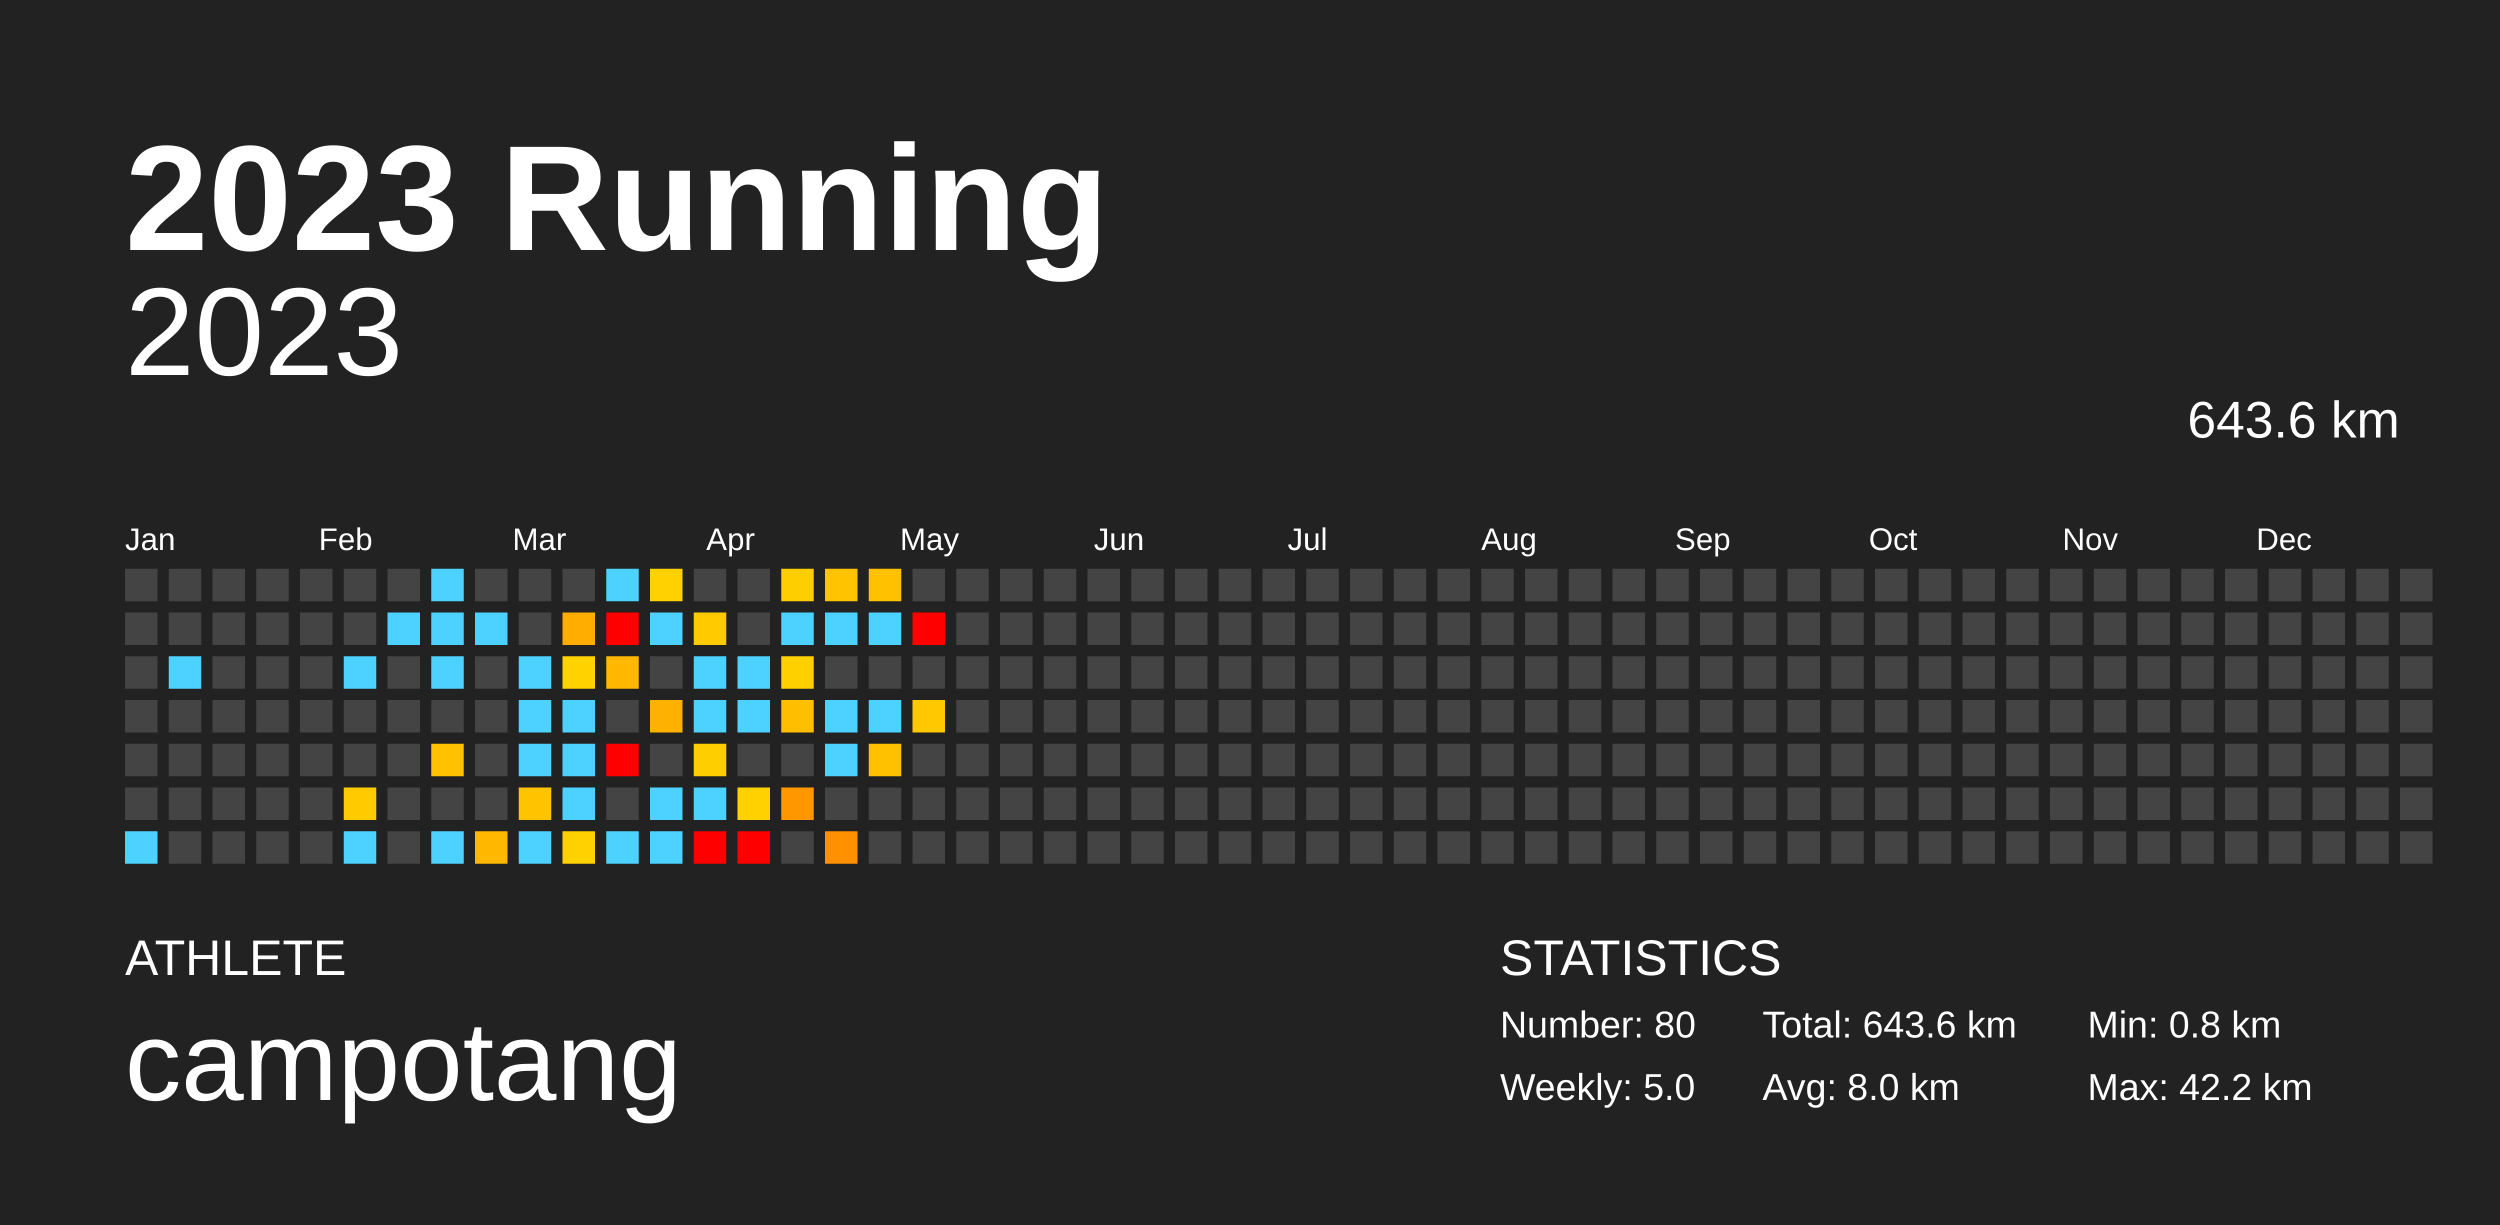
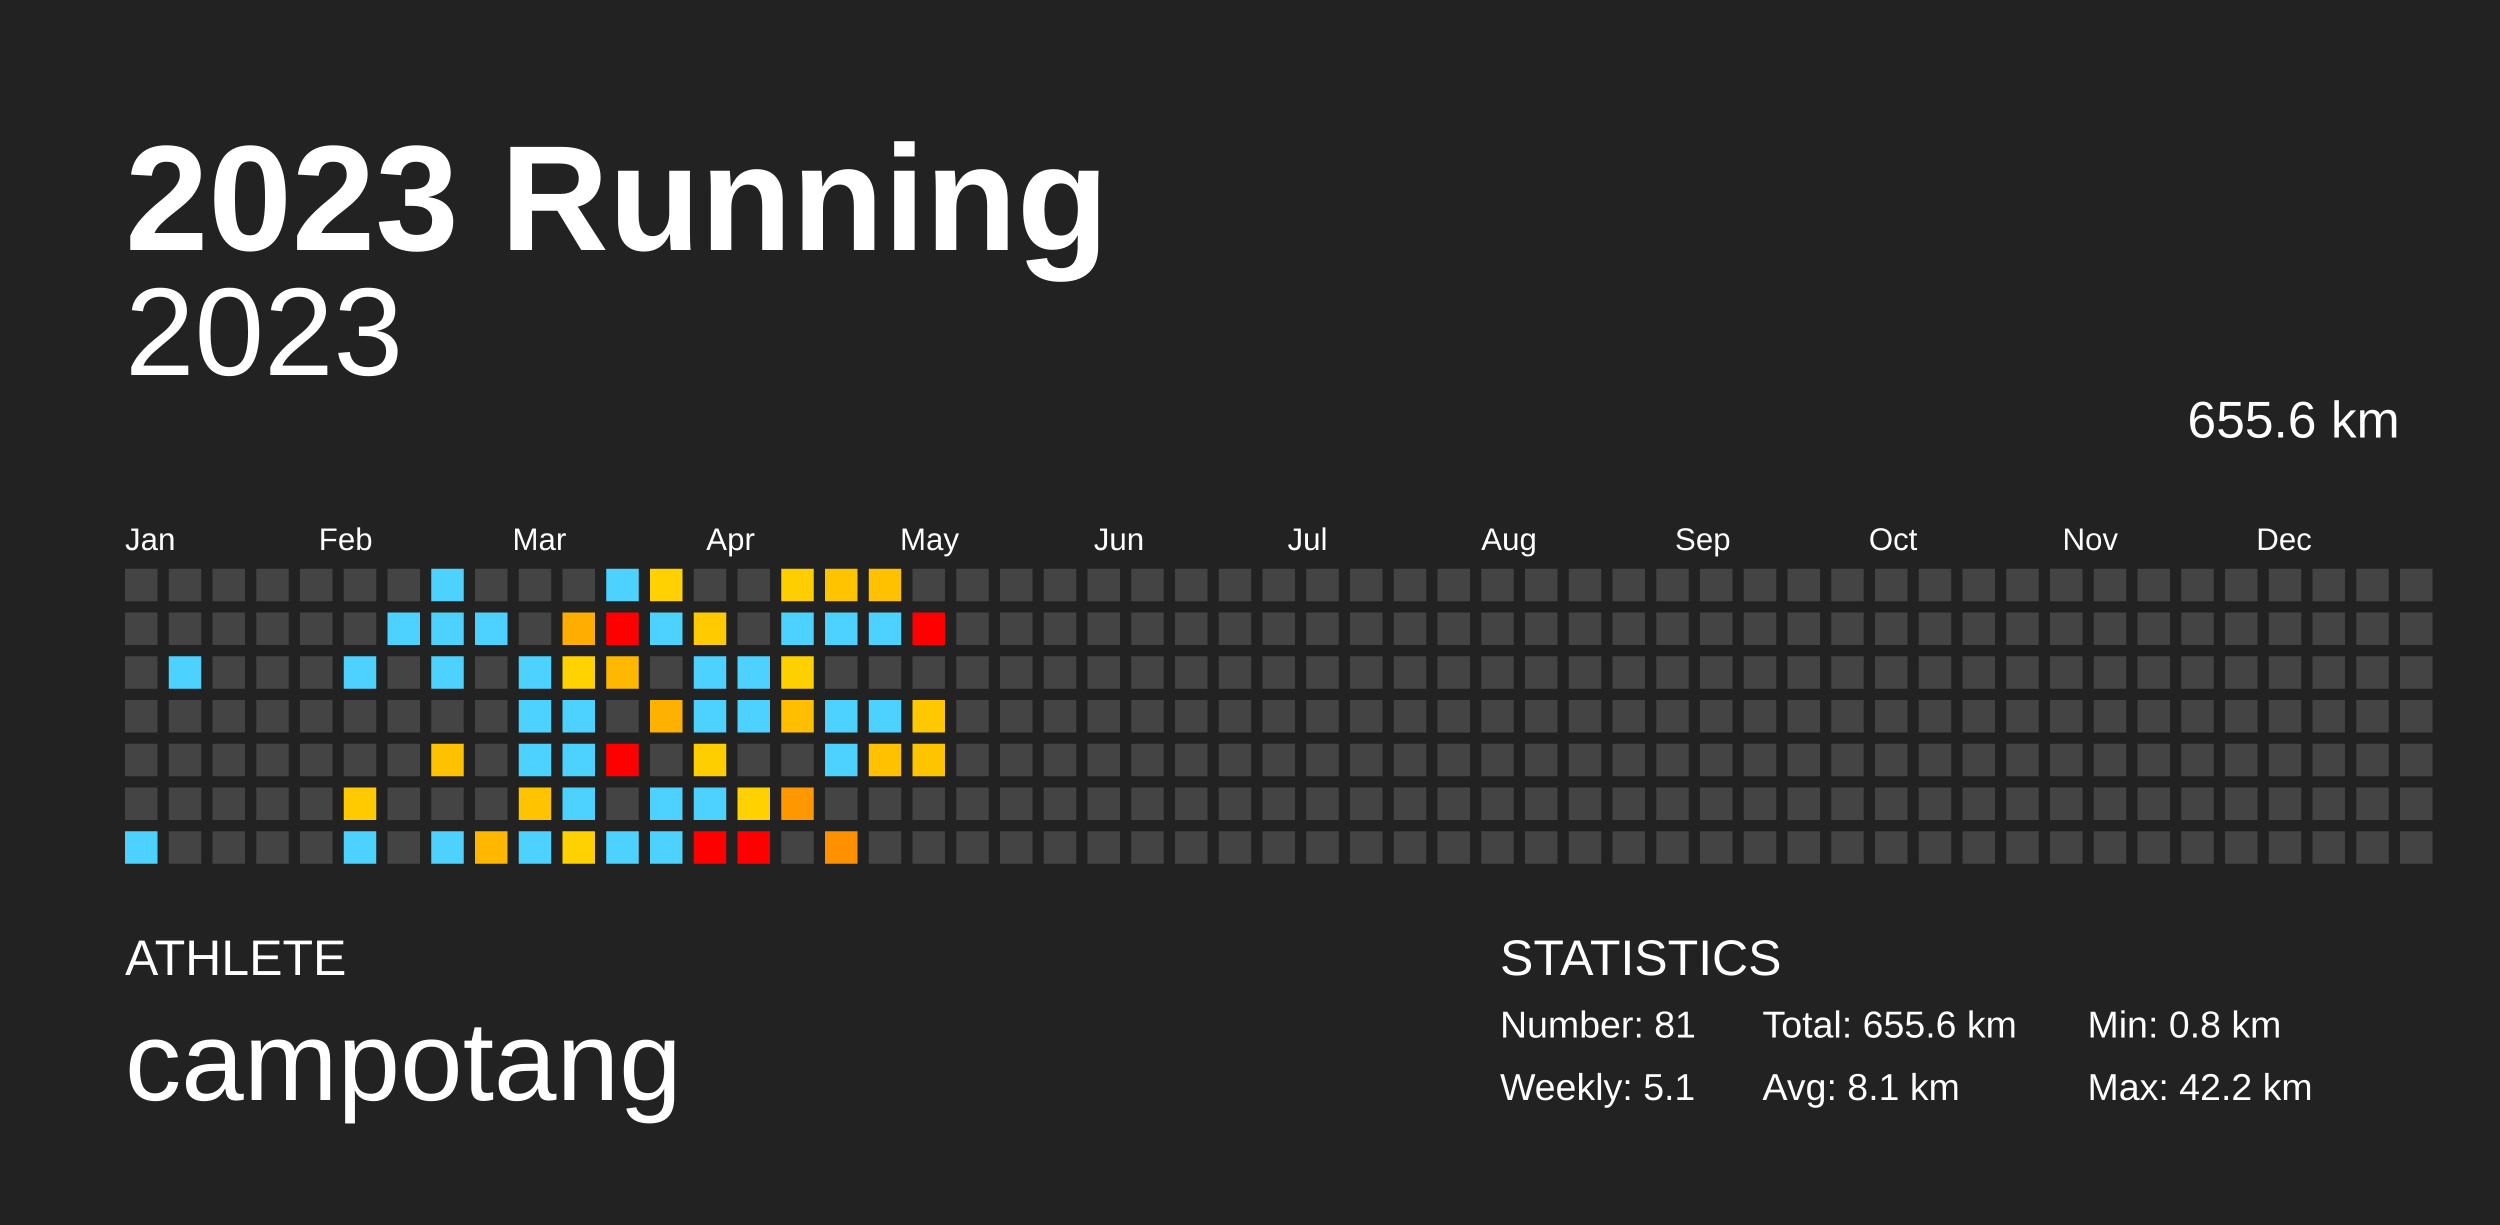
<svg xmlns="http://www.w3.org/2000/svg" baseProfile="full" height="98mm" version="1.1" viewBox="0,0,200,98" width="200mm">
  <defs />
  <rect fill="#222222" height="98" width="200" x="0" y="0" />
  <text fill="#FFFFFF" style="font-size:12px; font-family:Arial; font-weight:bold;" x="10" y="20">2023 Running</text>
  <text fill="#FFFFFF" style="font-size:4px; font-family:Arial" x="10" y="78">ATHLETE</text>
  <text fill="#FFFFFF" style="font-size:9px; font-family:Arial" x="10" y="88">campotang</text>
  <text fill="#FFFFFF" style="font-size:4px; font-family:Arial" x="120" y="78">STATISTICS</text>
-   <text fill="#FFFFFF" style="font-size:3px; font-family:Arial" x="120" y="83">Number: 80</text>
-   <text fill="#FFFFFF" style="font-size:3px; font-family:Arial" x="120" y="88">Weekly: 5.0</text>
-   <text fill="#FFFFFF" style="font-size:3px; font-family:Arial" x="141" y="83">Total: 643.6 km</text>
-   <text fill="#FFFFFF" style="font-size:3px; font-family:Arial" x="141" y="88">Avg: 8.0 km</text>
+   <text fill="#FFFFFF" style="font-size:3px; font-family:Arial" x="120" y="83">Number: 81</text>
+   <text fill="#FFFFFF" style="font-size:3px; font-family:Arial" x="120" y="88">Weekly: 5.1</text>
+   <text fill="#FFFFFF" style="font-size:3px; font-family:Arial" x="141" y="83">Total: 655.6 km</text>
+   <text fill="#FFFFFF" style="font-size:3px; font-family:Arial" x="141" y="88">Avg: 8.1 km</text>
  <text fill="#FFFFFF" style="font-size:3px; font-family:Arial" x="167" y="83">Min: 0.8 km</text>
  <text fill="#FFFFFF" style="font-size:3px; font-family:Arial" x="167" y="88">Max: 42.2 km</text>
  <text alignment-baseline="hanging" fill="#FFFFFF" style="font-size:10.0px; font-family:Arial;" x="10" y="30">2023</text>
-   <text alignment-baseline="hanging" fill="#FFFFFF" style="font-size:4.125px; font-family:Arial;" x="175" y="35">643.6 km</text>
+   <text alignment-baseline="hanging" fill="#FFFFFF" style="font-size:4.125px; font-family:Arial;" x="175" y="35">655.6 km</text>
  <text fill="#FFFFFF" style="font-size:2.5px; font-family:Arial" x="10.0" y="44">Jan</text>
  <text fill="#FFFFFF" style="font-size:2.5px; font-family:Arial" x="25.5" y="44">Feb</text>
  <text fill="#FFFFFF" style="font-size:2.5px; font-family:Arial" x="41.0" y="44">Mar</text>
  <text fill="#FFFFFF" style="font-size:2.5px; font-family:Arial" x="56.5" y="44">Apr</text>
  <text fill="#FFFFFF" style="font-size:2.5px; font-family:Arial" x="72.0" y="44">May</text>
  <text fill="#FFFFFF" style="font-size:2.5px; font-family:Arial" x="87.5" y="44">Jun</text>
  <text fill="#FFFFFF" style="font-size:2.5px; font-family:Arial" x="103.0" y="44">Jul</text>
  <text fill="#FFFFFF" style="font-size:2.5px; font-family:Arial" x="118.5" y="44">Aug</text>
  <text fill="#FFFFFF" style="font-size:2.5px; font-family:Arial" x="134.0" y="44">Sep</text>
  <text fill="#FFFFFF" style="font-size:2.5px; font-family:Arial" x="149.5" y="44">Oct</text>
  <text fill="#FFFFFF" style="font-size:2.5px; font-family:Arial" x="165.0" y="44">Nov</text>
  <text fill="#FFFFFF" style="font-size:2.5px; font-family:Arial" x="180.5" y="44">Dec</text>
  <rect fill="#444444" height="2.6" width="2.6" x="10.0" y="45.5" />
  <rect fill="#444444" height="2.6" width="2.6" x="10.0" y="49.0" />
  <rect fill="#444444" height="2.6" width="2.6" x="10.0" y="52.5" />
  <rect fill="#444444" height="2.6" width="2.6" x="10.0" y="56.0" />
  <rect fill="#444444" height="2.6" width="2.6" x="10.0" y="59.5" />
  <rect fill="#444444" height="2.6" width="2.6" x="10.0" y="63.0" />
  <rect fill="#4dd2ff" height="2.6" width="2.6" x="10.0" y="66.5" />
  <rect fill="#444444" height="2.6" width="2.6" x="13.5" y="45.5" />
  <rect fill="#444444" height="2.6" width="2.6" x="13.5" y="49.0" />
  <rect fill="#4dd2ff" height="2.6" width="2.6" x="13.5" y="52.5" />
  <rect fill="#444444" height="2.6" width="2.6" x="13.5" y="56.0" />
  <rect fill="#444444" height="2.6" width="2.6" x="13.5" y="59.5" />
  <rect fill="#444444" height="2.6" width="2.6" x="13.5" y="63.0" />
  <rect fill="#444444" height="2.6" width="2.6" x="13.5" y="66.5" />
  <rect fill="#444444" height="2.6" width="2.6" x="17.0" y="45.5" />
  <rect fill="#444444" height="2.6" width="2.6" x="17.0" y="49.0" />
  <rect fill="#444444" height="2.6" width="2.6" x="17.0" y="52.5" />
  <rect fill="#444444" height="2.6" width="2.6" x="17.0" y="56.0" />
  <rect fill="#444444" height="2.6" width="2.6" x="17.0" y="59.5" />
  <rect fill="#444444" height="2.6" width="2.6" x="17.0" y="63.0" />
  <rect fill="#444444" height="2.6" width="2.6" x="17.0" y="66.5" />
  <rect fill="#444444" height="2.6" width="2.6" x="20.5" y="45.5" />
  <rect fill="#444444" height="2.6" width="2.6" x="20.5" y="49.0" />
  <rect fill="#444444" height="2.6" width="2.6" x="20.5" y="52.5" />
  <rect fill="#444444" height="2.6" width="2.6" x="20.5" y="56.0" />
  <rect fill="#444444" height="2.6" width="2.6" x="20.5" y="59.5" />
  <rect fill="#444444" height="2.6" width="2.6" x="20.5" y="63.0" />
  <rect fill="#444444" height="2.6" width="2.6" x="20.5" y="66.5" />
  <rect fill="#444444" height="2.6" width="2.6" x="24.0" y="45.5" />
  <rect fill="#444444" height="2.6" width="2.6" x="24.0" y="49.0" />
  <rect fill="#444444" height="2.6" width="2.6" x="24.0" y="52.5" />
  <rect fill="#444444" height="2.6" width="2.6" x="24.0" y="56.0" />
  <rect fill="#444444" height="2.6" width="2.6" x="24.0" y="59.5" />
  <rect fill="#444444" height="2.6" width="2.6" x="24.0" y="63.0" />
  <rect fill="#444444" height="2.6" width="2.6" x="24.0" y="66.5" />
  <rect fill="#444444" height="2.6" width="2.6" x="27.5" y="45.5" />
  <rect fill="#444444" height="2.6" width="2.6" x="27.5" y="49.0" />
  <rect fill="#4dd2ff" height="2.6" width="2.6" x="27.5" y="52.5" />
  <rect fill="#444444" height="2.6" width="2.6" x="27.5" y="56.0" />
  <rect fill="#444444" height="2.6" width="2.6" x="27.5" y="59.5" />
  <rect fill="#ffcb00" height="2.6" width="2.6" x="27.5" y="63.0" />
  <rect fill="#4dd2ff" height="2.6" width="2.6" x="27.5" y="66.5" />
  <rect fill="#444444" height="2.6" width="2.6" x="31.0" y="45.5" />
  <rect fill="#4dd2ff" height="2.6" width="2.6" x="31.0" y="49.0" />
  <rect fill="#444444" height="2.6" width="2.6" x="31.0" y="52.5" />
  <rect fill="#444444" height="2.6" width="2.6" x="31.0" y="56.0" />
  <rect fill="#444444" height="2.6" width="2.6" x="31.0" y="59.5" />
  <rect fill="#444444" height="2.6" width="2.6" x="31.0" y="63.0" />
  <rect fill="#444444" height="2.6" width="2.6" x="31.0" y="66.5" />
  <rect fill="#4dd2ff" height="2.6" width="2.6" x="34.5" y="45.5" />
  <rect fill="#4dd2ff" height="2.6" width="2.6" x="34.5" y="49.0" />
  <rect fill="#4dd2ff" height="2.6" width="2.6" x="34.5" y="52.5" />
  <rect fill="#444444" height="2.6" width="2.6" x="34.5" y="56.0" />
  <rect fill="#ffc100" height="2.6" width="2.6" x="34.5" y="59.5" />
  <rect fill="#444444" height="2.6" width="2.6" x="34.5" y="63.0" />
  <rect fill="#4dd2ff" height="2.6" width="2.6" x="34.5" y="66.5" />
  <rect fill="#444444" height="2.6" width="2.6" x="38.0" y="45.5" />
  <rect fill="#4dd2ff" height="2.6" width="2.6" x="38.0" y="49.0" />
  <rect fill="#444444" height="2.6" width="2.6" x="38.0" y="52.5" />
  <rect fill="#444444" height="2.6" width="2.6" x="38.0" y="56.0" />
  <rect fill="#444444" height="2.6" width="2.6" x="38.0" y="59.5" />
  <rect fill="#444444" height="2.6" width="2.6" x="38.0" y="63.0" />
  <rect fill="#ffb700" height="2.6" width="2.6" x="38.0" y="66.5" />
  <rect fill="#444444" height="2.6" width="2.6" x="41.5" y="45.5" />
  <rect fill="#444444" height="2.6" width="2.6" x="41.5" y="49.0" />
  <rect fill="#4dd2ff" height="2.6" width="2.6" x="41.5" y="52.5" />
  <rect fill="#4dd2ff" height="2.6" width="2.6" x="41.5" y="56.0" />
  <rect fill="#4dd2ff" height="2.6" width="2.6" x="41.5" y="59.5" />
  <rect fill="#ffc300" height="2.6" width="2.6" x="41.5" y="63.0" />
  <rect fill="#4dd2ff" height="2.6" width="2.6" x="41.5" y="66.5" />
  <rect fill="#444444" height="2.6" width="2.6" x="45.0" y="45.5" />
  <rect fill="#ffad00" height="2.6" width="2.6" x="45.0" y="49.0" />
  <rect fill="#ffd200" height="2.6" width="2.6" x="45.0" y="52.5" />
  <rect fill="#4dd2ff" height="2.6" width="2.6" x="45.0" y="56.0" />
  <rect fill="#4dd2ff" height="2.6" width="2.6" x="45.0" y="59.5" />
  <rect fill="#4dd2ff" height="2.6" width="2.6" x="45.0" y="63.0" />
  <rect fill="#ffd100" height="2.6" width="2.6" x="45.0" y="66.5" />
  <rect fill="#4dd2ff" height="2.6" width="2.6" x="48.5" y="45.5" />
  <rect fill="red" height="2.6" width="2.6" x="48.5" y="49.0" />
  <rect fill="#ffb700" height="2.6" width="2.6" x="48.5" y="52.5" />
  <rect fill="#444444" height="2.6" width="2.6" x="48.5" y="56.0" />
  <rect fill="red" height="2.6" width="2.6" x="48.5" y="59.5" />
  <rect fill="#444444" height="2.6" width="2.6" x="48.5" y="63.0" />
  <rect fill="#4dd2ff" height="2.6" width="2.6" x="48.5" y="66.5" />
  <rect fill="#ffd100" height="2.6" width="2.6" x="52.0" y="45.5" />
  <rect fill="#4dd2ff" height="2.6" width="2.6" x="52.0" y="49.0" />
  <rect fill="#444444" height="2.6" width="2.6" x="52.0" y="52.5" />
  <rect fill="#ffb100" height="2.6" width="2.6" x="52.0" y="56.0" />
  <rect fill="#444444" height="2.6" width="2.6" x="52.0" y="59.5" />
  <rect fill="#4dd2ff" height="2.6" width="2.6" x="52.0" y="63.0" />
  <rect fill="#4dd2ff" height="2.6" width="2.6" x="52.0" y="66.5" />
  <rect fill="#444444" height="2.6" width="2.6" x="55.5" y="45.5" />
  <rect fill="#ffcb00" height="2.6" width="2.6" x="55.5" y="49.0" />
  <rect fill="#4dd2ff" height="2.6" width="2.6" x="55.5" y="52.5" />
  <rect fill="#4dd2ff" height="2.6" width="2.6" x="55.5" y="56.0" />
  <rect fill="#ffce00" height="2.6" width="2.6" x="55.5" y="59.5" />
  <rect fill="#4dd2ff" height="2.6" width="2.6" x="55.5" y="63.0" />
  <rect fill="red" height="2.6" width="2.6" x="55.5" y="66.5" />
  <rect fill="#444444" height="2.6" width="2.6" x="59.0" y="45.5" />
  <rect fill="#444444" height="2.6" width="2.6" x="59.0" y="49.0" />
  <rect fill="#4dd2ff" height="2.6" width="2.6" x="59.0" y="52.5" />
  <rect fill="#4dd2ff" height="2.6" width="2.6" x="59.0" y="56.0" />
  <rect fill="#444444" height="2.6" width="2.6" x="59.0" y="59.5" />
  <rect fill="#ffd100" height="2.6" width="2.6" x="59.0" y="63.0" />
  <rect fill="red" height="2.6" width="2.6" x="59.0" y="66.5" />
  <rect fill="#ffce00" height="2.6" width="2.6" x="62.5" y="45.5" />
  <rect fill="#4dd2ff" height="2.6" width="2.6" x="62.5" y="49.0" />
  <rect fill="#ffd000" height="2.6" width="2.6" x="62.5" y="52.5" />
  <rect fill="#ffbe00" height="2.6" width="2.6" x="62.5" y="56.0" />
  <rect fill="#444444" height="2.6" width="2.6" x="62.5" y="59.5" />
  <rect fill="#ff9700" height="2.6" width="2.6" x="62.5" y="63.0" />
  <rect fill="#444444" height="2.6" width="2.6" x="62.5" y="66.5" />
  <rect fill="#ffc300" height="2.6" width="2.6" x="66.0" y="45.5" />
  <rect fill="#4dd2ff" height="2.6" width="2.6" x="66.0" y="49.0" />
  <rect fill="#444444" height="2.6" width="2.6" x="66.0" y="52.5" />
  <rect fill="#4dd2ff" height="2.6" width="2.6" x="66.0" y="56.0" />
  <rect fill="#4dd2ff" height="2.6" width="2.6" x="66.0" y="59.5" />
  <rect fill="#444444" height="2.6" width="2.6" x="66.0" y="63.0" />
  <rect fill="#ff9100" height="2.6" width="2.6" x="66.0" y="66.5" />
  <rect fill="#ffc100" height="2.6" width="2.6" x="69.5" y="45.5" />
  <rect fill="#4dd2ff" height="2.6" width="2.6" x="69.5" y="49.0" />
  <rect fill="#444444" height="2.6" width="2.6" x="69.5" y="52.5" />
  <rect fill="#4dd2ff" height="2.6" width="2.6" x="69.5" y="56.0" />
  <rect fill="#ffc100" height="2.6" width="2.6" x="69.5" y="59.5" />
  <rect fill="#444444" height="2.6" width="2.6" x="69.5" y="63.0" />
  <rect fill="#444444" height="2.6" width="2.6" x="69.5" y="66.5" />
  <rect fill="#444444" height="2.6" width="2.6" x="73.0" y="45.5" />
  <rect fill="red" height="2.6" width="2.6" x="73.0" y="49.0" />
  <rect fill="#444444" height="2.6" width="2.6" x="73.0" y="52.5" />
  <rect fill="#ffc800" height="2.6" width="2.6" x="73.0" y="56.0" />
-   <rect fill="#444444" height="2.6" width="2.6" x="73.0" y="59.5" />
+   <rect fill="#ffc400" height="2.6" width="2.6" x="73.0" y="59.5" />
  <rect fill="#444444" height="2.6" width="2.6" x="73.0" y="63.0" />
  <rect fill="#444444" height="2.6" width="2.6" x="73.0" y="66.5" />
  <rect fill="#444444" height="2.6" width="2.6" x="76.5" y="45.5" />
  <rect fill="#444444" height="2.6" width="2.6" x="76.5" y="49.0" />
  <rect fill="#444444" height="2.6" width="2.6" x="76.5" y="52.5" />
  <rect fill="#444444" height="2.6" width="2.6" x="76.5" y="56.0" />
  <rect fill="#444444" height="2.6" width="2.6" x="76.5" y="59.5" />
  <rect fill="#444444" height="2.6" width="2.6" x="76.5" y="63.0" />
  <rect fill="#444444" height="2.6" width="2.6" x="76.5" y="66.5" />
  <rect fill="#444444" height="2.6" width="2.6" x="80.0" y="45.5" />
  <rect fill="#444444" height="2.6" width="2.6" x="80.0" y="49.0" />
  <rect fill="#444444" height="2.6" width="2.6" x="80.0" y="52.5" />
  <rect fill="#444444" height="2.6" width="2.6" x="80.0" y="56.0" />
  <rect fill="#444444" height="2.6" width="2.6" x="80.0" y="59.5" />
  <rect fill="#444444" height="2.6" width="2.6" x="80.0" y="63.0" />
  <rect fill="#444444" height="2.6" width="2.6" x="80.0" y="66.5" />
  <rect fill="#444444" height="2.6" width="2.6" x="83.5" y="45.5" />
  <rect fill="#444444" height="2.6" width="2.6" x="83.5" y="49.0" />
  <rect fill="#444444" height="2.6" width="2.6" x="83.5" y="52.5" />
  <rect fill="#444444" height="2.6" width="2.6" x="83.5" y="56.0" />
  <rect fill="#444444" height="2.6" width="2.6" x="83.5" y="59.5" />
  <rect fill="#444444" height="2.6" width="2.6" x="83.5" y="63.0" />
  <rect fill="#444444" height="2.6" width="2.6" x="83.5" y="66.5" />
  <rect fill="#444444" height="2.6" width="2.6" x="87.0" y="45.5" />
  <rect fill="#444444" height="2.6" width="2.6" x="87.0" y="49.0" />
  <rect fill="#444444" height="2.6" width="2.6" x="87.0" y="52.5" />
  <rect fill="#444444" height="2.6" width="2.6" x="87.0" y="56.0" />
  <rect fill="#444444" height="2.6" width="2.6" x="87.0" y="59.5" />
  <rect fill="#444444" height="2.6" width="2.6" x="87.0" y="63.0" />
  <rect fill="#444444" height="2.6" width="2.6" x="87.0" y="66.5" />
  <rect fill="#444444" height="2.6" width="2.6" x="90.5" y="45.5" />
  <rect fill="#444444" height="2.6" width="2.6" x="90.5" y="49.0" />
  <rect fill="#444444" height="2.6" width="2.6" x="90.5" y="52.5" />
  <rect fill="#444444" height="2.6" width="2.6" x="90.5" y="56.0" />
  <rect fill="#444444" height="2.6" width="2.6" x="90.5" y="59.5" />
  <rect fill="#444444" height="2.6" width="2.6" x="90.5" y="63.0" />
  <rect fill="#444444" height="2.6" width="2.6" x="90.5" y="66.5" />
  <rect fill="#444444" height="2.6" width="2.6" x="94.0" y="45.5" />
  <rect fill="#444444" height="2.6" width="2.6" x="94.0" y="49.0" />
  <rect fill="#444444" height="2.6" width="2.6" x="94.0" y="52.5" />
  <rect fill="#444444" height="2.6" width="2.6" x="94.0" y="56.0" />
  <rect fill="#444444" height="2.6" width="2.6" x="94.0" y="59.5" />
  <rect fill="#444444" height="2.6" width="2.6" x="94.0" y="63.0" />
  <rect fill="#444444" height="2.6" width="2.6" x="94.0" y="66.5" />
  <rect fill="#444444" height="2.6" width="2.6" x="97.5" y="45.5" />
  <rect fill="#444444" height="2.6" width="2.6" x="97.5" y="49.0" />
  <rect fill="#444444" height="2.6" width="2.6" x="97.5" y="52.5" />
  <rect fill="#444444" height="2.6" width="2.6" x="97.5" y="56.0" />
  <rect fill="#444444" height="2.6" width="2.6" x="97.5" y="59.5" />
  <rect fill="#444444" height="2.6" width="2.6" x="97.5" y="63.0" />
  <rect fill="#444444" height="2.6" width="2.6" x="97.5" y="66.5" />
  <rect fill="#444444" height="2.6" width="2.6" x="101.0" y="45.5" />
  <rect fill="#444444" height="2.6" width="2.6" x="101.0" y="49.0" />
  <rect fill="#444444" height="2.6" width="2.6" x="101.0" y="52.5" />
  <rect fill="#444444" height="2.6" width="2.6" x="101.0" y="56.0" />
  <rect fill="#444444" height="2.6" width="2.6" x="101.0" y="59.5" />
  <rect fill="#444444" height="2.6" width="2.6" x="101.0" y="63.0" />
  <rect fill="#444444" height="2.6" width="2.6" x="101.0" y="66.5" />
  <rect fill="#444444" height="2.6" width="2.6" x="104.5" y="45.5" />
  <rect fill="#444444" height="2.6" width="2.6" x="104.5" y="49.0" />
  <rect fill="#444444" height="2.6" width="2.6" x="104.5" y="52.5" />
  <rect fill="#444444" height="2.6" width="2.6" x="104.5" y="56.0" />
  <rect fill="#444444" height="2.6" width="2.6" x="104.5" y="59.5" />
  <rect fill="#444444" height="2.6" width="2.6" x="104.5" y="63.0" />
  <rect fill="#444444" height="2.6" width="2.6" x="104.5" y="66.5" />
  <rect fill="#444444" height="2.6" width="2.6" x="108.0" y="45.5" />
  <rect fill="#444444" height="2.6" width="2.6" x="108.0" y="49.0" />
  <rect fill="#444444" height="2.6" width="2.6" x="108.0" y="52.5" />
  <rect fill="#444444" height="2.6" width="2.6" x="108.0" y="56.0" />
  <rect fill="#444444" height="2.6" width="2.6" x="108.0" y="59.5" />
  <rect fill="#444444" height="2.6" width="2.6" x="108.0" y="63.0" />
  <rect fill="#444444" height="2.6" width="2.6" x="108.0" y="66.5" />
  <rect fill="#444444" height="2.6" width="2.6" x="111.5" y="45.5" />
  <rect fill="#444444" height="2.6" width="2.6" x="111.5" y="49.0" />
  <rect fill="#444444" height="2.6" width="2.6" x="111.5" y="52.5" />
  <rect fill="#444444" height="2.6" width="2.6" x="111.5" y="56.0" />
  <rect fill="#444444" height="2.6" width="2.6" x="111.5" y="59.5" />
  <rect fill="#444444" height="2.6" width="2.6" x="111.5" y="63.0" />
  <rect fill="#444444" height="2.6" width="2.6" x="111.5" y="66.5" />
  <rect fill="#444444" height="2.6" width="2.6" x="115.0" y="45.5" />
  <rect fill="#444444" height="2.6" width="2.6" x="115.0" y="49.0" />
  <rect fill="#444444" height="2.6" width="2.6" x="115.0" y="52.5" />
  <rect fill="#444444" height="2.6" width="2.6" x="115.0" y="56.0" />
  <rect fill="#444444" height="2.6" width="2.6" x="115.0" y="59.5" />
  <rect fill="#444444" height="2.6" width="2.6" x="115.0" y="63.0" />
  <rect fill="#444444" height="2.6" width="2.6" x="115.0" y="66.5" />
  <rect fill="#444444" height="2.6" width="2.6" x="118.5" y="45.5" />
  <rect fill="#444444" height="2.6" width="2.6" x="118.5" y="49.0" />
  <rect fill="#444444" height="2.6" width="2.6" x="118.5" y="52.5" />
  <rect fill="#444444" height="2.6" width="2.6" x="118.5" y="56.0" />
  <rect fill="#444444" height="2.6" width="2.6" x="118.5" y="59.5" />
  <rect fill="#444444" height="2.6" width="2.6" x="118.5" y="63.0" />
  <rect fill="#444444" height="2.6" width="2.6" x="118.5" y="66.5" />
  <rect fill="#444444" height="2.6" width="2.6" x="122.0" y="45.5" />
  <rect fill="#444444" height="2.6" width="2.6" x="122.0" y="49.0" />
  <rect fill="#444444" height="2.6" width="2.6" x="122.0" y="52.5" />
  <rect fill="#444444" height="2.6" width="2.6" x="122.0" y="56.0" />
  <rect fill="#444444" height="2.6" width="2.6" x="122.0" y="59.5" />
  <rect fill="#444444" height="2.6" width="2.6" x="122.0" y="63.0" />
  <rect fill="#444444" height="2.6" width="2.6" x="122.0" y="66.5" />
  <rect fill="#444444" height="2.6" width="2.6" x="125.5" y="45.5" />
  <rect fill="#444444" height="2.6" width="2.6" x="125.5" y="49.0" />
  <rect fill="#444444" height="2.6" width="2.6" x="125.5" y="52.5" />
  <rect fill="#444444" height="2.6" width="2.6" x="125.5" y="56.0" />
  <rect fill="#444444" height="2.6" width="2.6" x="125.5" y="59.5" />
  <rect fill="#444444" height="2.6" width="2.6" x="125.5" y="63.0" />
  <rect fill="#444444" height="2.6" width="2.6" x="125.5" y="66.5" />
  <rect fill="#444444" height="2.6" width="2.6" x="129.0" y="45.5" />
  <rect fill="#444444" height="2.6" width="2.6" x="129.0" y="49.0" />
  <rect fill="#444444" height="2.6" width="2.6" x="129.0" y="52.5" />
  <rect fill="#444444" height="2.6" width="2.6" x="129.0" y="56.0" />
  <rect fill="#444444" height="2.6" width="2.6" x="129.0" y="59.5" />
  <rect fill="#444444" height="2.6" width="2.6" x="129.0" y="63.0" />
  <rect fill="#444444" height="2.6" width="2.6" x="129.0" y="66.5" />
  <rect fill="#444444" height="2.6" width="2.6" x="132.5" y="45.5" />
  <rect fill="#444444" height="2.6" width="2.6" x="132.5" y="49.0" />
  <rect fill="#444444" height="2.6" width="2.6" x="132.5" y="52.5" />
  <rect fill="#444444" height="2.6" width="2.6" x="132.5" y="56.0" />
  <rect fill="#444444" height="2.6" width="2.6" x="132.5" y="59.5" />
  <rect fill="#444444" height="2.6" width="2.6" x="132.5" y="63.0" />
  <rect fill="#444444" height="2.6" width="2.6" x="132.5" y="66.5" />
  <rect fill="#444444" height="2.6" width="2.6" x="136.0" y="45.5" />
  <rect fill="#444444" height="2.6" width="2.6" x="136.0" y="49.0" />
  <rect fill="#444444" height="2.6" width="2.6" x="136.0" y="52.5" />
  <rect fill="#444444" height="2.6" width="2.6" x="136.0" y="56.0" />
  <rect fill="#444444" height="2.6" width="2.6" x="136.0" y="59.5" />
  <rect fill="#444444" height="2.6" width="2.6" x="136.0" y="63.0" />
  <rect fill="#444444" height="2.6" width="2.6" x="136.0" y="66.5" />
  <rect fill="#444444" height="2.6" width="2.6" x="139.5" y="45.5" />
  <rect fill="#444444" height="2.6" width="2.6" x="139.5" y="49.0" />
  <rect fill="#444444" height="2.6" width="2.6" x="139.5" y="52.5" />
  <rect fill="#444444" height="2.6" width="2.6" x="139.5" y="56.0" />
  <rect fill="#444444" height="2.6" width="2.6" x="139.5" y="59.5" />
  <rect fill="#444444" height="2.6" width="2.6" x="139.5" y="63.0" />
  <rect fill="#444444" height="2.6" width="2.6" x="139.5" y="66.5" />
  <rect fill="#444444" height="2.6" width="2.6" x="143.0" y="45.5" />
  <rect fill="#444444" height="2.6" width="2.6" x="143.0" y="49.0" />
  <rect fill="#444444" height="2.6" width="2.6" x="143.0" y="52.5" />
  <rect fill="#444444" height="2.6" width="2.6" x="143.0" y="56.0" />
  <rect fill="#444444" height="2.6" width="2.6" x="143.0" y="59.5" />
  <rect fill="#444444" height="2.6" width="2.6" x="143.0" y="63.0" />
  <rect fill="#444444" height="2.6" width="2.6" x="143.0" y="66.5" />
  <rect fill="#444444" height="2.6" width="2.6" x="146.5" y="45.5" />
  <rect fill="#444444" height="2.6" width="2.6" x="146.5" y="49.0" />
  <rect fill="#444444" height="2.6" width="2.6" x="146.5" y="52.5" />
  <rect fill="#444444" height="2.6" width="2.6" x="146.5" y="56.0" />
  <rect fill="#444444" height="2.6" width="2.6" x="146.5" y="59.5" />
  <rect fill="#444444" height="2.6" width="2.6" x="146.5" y="63.0" />
  <rect fill="#444444" height="2.6" width="2.6" x="146.5" y="66.5" />
  <rect fill="#444444" height="2.6" width="2.6" x="150.0" y="45.5" />
  <rect fill="#444444" height="2.6" width="2.6" x="150.0" y="49.0" />
  <rect fill="#444444" height="2.6" width="2.6" x="150.0" y="52.5" />
  <rect fill="#444444" height="2.6" width="2.6" x="150.0" y="56.0" />
  <rect fill="#444444" height="2.6" width="2.6" x="150.0" y="59.5" />
  <rect fill="#444444" height="2.6" width="2.6" x="150.0" y="63.0" />
  <rect fill="#444444" height="2.6" width="2.6" x="150.0" y="66.5" />
  <rect fill="#444444" height="2.6" width="2.6" x="153.5" y="45.5" />
  <rect fill="#444444" height="2.6" width="2.6" x="153.5" y="49.0" />
  <rect fill="#444444" height="2.6" width="2.6" x="153.5" y="52.5" />
  <rect fill="#444444" height="2.6" width="2.6" x="153.5" y="56.0" />
  <rect fill="#444444" height="2.6" width="2.6" x="153.5" y="59.5" />
  <rect fill="#444444" height="2.6" width="2.6" x="153.5" y="63.0" />
  <rect fill="#444444" height="2.6" width="2.6" x="153.5" y="66.5" />
  <rect fill="#444444" height="2.6" width="2.6" x="157.0" y="45.5" />
  <rect fill="#444444" height="2.6" width="2.6" x="157.0" y="49.0" />
  <rect fill="#444444" height="2.6" width="2.6" x="157.0" y="52.5" />
  <rect fill="#444444" height="2.6" width="2.6" x="157.0" y="56.0" />
  <rect fill="#444444" height="2.6" width="2.6" x="157.0" y="59.5" />
  <rect fill="#444444" height="2.6" width="2.6" x="157.0" y="63.0" />
  <rect fill="#444444" height="2.6" width="2.6" x="157.0" y="66.5" />
  <rect fill="#444444" height="2.6" width="2.6" x="160.5" y="45.5" />
  <rect fill="#444444" height="2.6" width="2.6" x="160.5" y="49.0" />
  <rect fill="#444444" height="2.6" width="2.6" x="160.5" y="52.5" />
  <rect fill="#444444" height="2.6" width="2.6" x="160.5" y="56.0" />
  <rect fill="#444444" height="2.6" width="2.6" x="160.5" y="59.5" />
  <rect fill="#444444" height="2.6" width="2.6" x="160.5" y="63.0" />
  <rect fill="#444444" height="2.6" width="2.6" x="160.5" y="66.5" />
  <rect fill="#444444" height="2.6" width="2.6" x="164.0" y="45.5" />
  <rect fill="#444444" height="2.6" width="2.6" x="164.0" y="49.0" />
  <rect fill="#444444" height="2.6" width="2.6" x="164.0" y="52.5" />
  <rect fill="#444444" height="2.6" width="2.6" x="164.0" y="56.0" />
  <rect fill="#444444" height="2.6" width="2.6" x="164.0" y="59.5" />
  <rect fill="#444444" height="2.6" width="2.6" x="164.0" y="63.0" />
  <rect fill="#444444" height="2.6" width="2.6" x="164.0" y="66.5" />
  <rect fill="#444444" height="2.6" width="2.6" x="167.5" y="45.5" />
  <rect fill="#444444" height="2.6" width="2.6" x="167.5" y="49.0" />
  <rect fill="#444444" height="2.6" width="2.6" x="167.5" y="52.5" />
  <rect fill="#444444" height="2.6" width="2.6" x="167.5" y="56.0" />
  <rect fill="#444444" height="2.6" width="2.6" x="167.5" y="59.5" />
  <rect fill="#444444" height="2.6" width="2.6" x="167.5" y="63.0" />
  <rect fill="#444444" height="2.6" width="2.6" x="167.5" y="66.5" />
  <rect fill="#444444" height="2.6" width="2.6" x="171.0" y="45.5" />
  <rect fill="#444444" height="2.6" width="2.6" x="171.0" y="49.0" />
  <rect fill="#444444" height="2.6" width="2.6" x="171.0" y="52.5" />
  <rect fill="#444444" height="2.6" width="2.6" x="171.0" y="56.0" />
  <rect fill="#444444" height="2.6" width="2.6" x="171.0" y="59.5" />
  <rect fill="#444444" height="2.6" width="2.6" x="171.0" y="63.0" />
  <rect fill="#444444" height="2.6" width="2.6" x="171.0" y="66.5" />
  <rect fill="#444444" height="2.6" width="2.6" x="174.5" y="45.5" />
  <rect fill="#444444" height="2.6" width="2.6" x="174.5" y="49.0" />
  <rect fill="#444444" height="2.6" width="2.6" x="174.5" y="52.5" />
  <rect fill="#444444" height="2.6" width="2.6" x="174.5" y="56.0" />
  <rect fill="#444444" height="2.6" width="2.6" x="174.5" y="59.5" />
  <rect fill="#444444" height="2.6" width="2.6" x="174.5" y="63.0" />
  <rect fill="#444444" height="2.6" width="2.6" x="174.5" y="66.5" />
  <rect fill="#444444" height="2.6" width="2.6" x="178.0" y="45.5" />
  <rect fill="#444444" height="2.6" width="2.6" x="178.0" y="49.0" />
  <rect fill="#444444" height="2.6" width="2.6" x="178.0" y="52.5" />
  <rect fill="#444444" height="2.6" width="2.6" x="178.0" y="56.0" />
  <rect fill="#444444" height="2.6" width="2.6" x="178.0" y="59.5" />
  <rect fill="#444444" height="2.6" width="2.6" x="178.0" y="63.0" />
  <rect fill="#444444" height="2.6" width="2.6" x="178.0" y="66.5" />
  <rect fill="#444444" height="2.6" width="2.6" x="181.5" y="45.5" />
  <rect fill="#444444" height="2.6" width="2.6" x="181.5" y="49.0" />
  <rect fill="#444444" height="2.6" width="2.6" x="181.5" y="52.5" />
  <rect fill="#444444" height="2.6" width="2.6" x="181.5" y="56.0" />
  <rect fill="#444444" height="2.6" width="2.6" x="181.5" y="59.5" />
  <rect fill="#444444" height="2.6" width="2.6" x="181.5" y="63.0" />
  <rect fill="#444444" height="2.6" width="2.6" x="181.5" y="66.5" />
  <rect fill="#444444" height="2.6" width="2.6" x="185.0" y="45.5" />
  <rect fill="#444444" height="2.6" width="2.6" x="185.0" y="49.0" />
  <rect fill="#444444" height="2.6" width="2.6" x="185.0" y="52.5" />
  <rect fill="#444444" height="2.6" width="2.6" x="185.0" y="56.0" />
  <rect fill="#444444" height="2.6" width="2.6" x="185.0" y="59.5" />
  <rect fill="#444444" height="2.6" width="2.6" x="185.0" y="63.0" />
  <rect fill="#444444" height="2.6" width="2.6" x="185.0" y="66.5" />
  <rect fill="#444444" height="2.6" width="2.6" x="188.5" y="45.5" />
  <rect fill="#444444" height="2.6" width="2.6" x="188.5" y="49.0" />
  <rect fill="#444444" height="2.6" width="2.6" x="188.5" y="52.5" />
  <rect fill="#444444" height="2.6" width="2.6" x="188.5" y="56.0" />
  <rect fill="#444444" height="2.6" width="2.6" x="188.5" y="59.5" />
  <rect fill="#444444" height="2.6" width="2.6" x="188.5" y="63.0" />
  <rect fill="#444444" height="2.6" width="2.6" x="188.5" y="66.5" />
  <rect fill="#444444" height="2.6" width="2.6" x="192.0" y="45.5" />
  <rect fill="#444444" height="2.6" width="2.6" x="192.0" y="49.0" />
  <rect fill="#444444" height="2.6" width="2.6" x="192.0" y="52.5" />
  <rect fill="#444444" height="2.6" width="2.6" x="192.0" y="56.0" />
  <rect fill="#444444" height="2.6" width="2.6" x="192.0" y="59.5" />
  <rect fill="#444444" height="2.6" width="2.6" x="192.0" y="63.0" />
  <rect fill="#444444" height="2.6" width="2.6" x="192.0" y="66.5" />
</svg>
